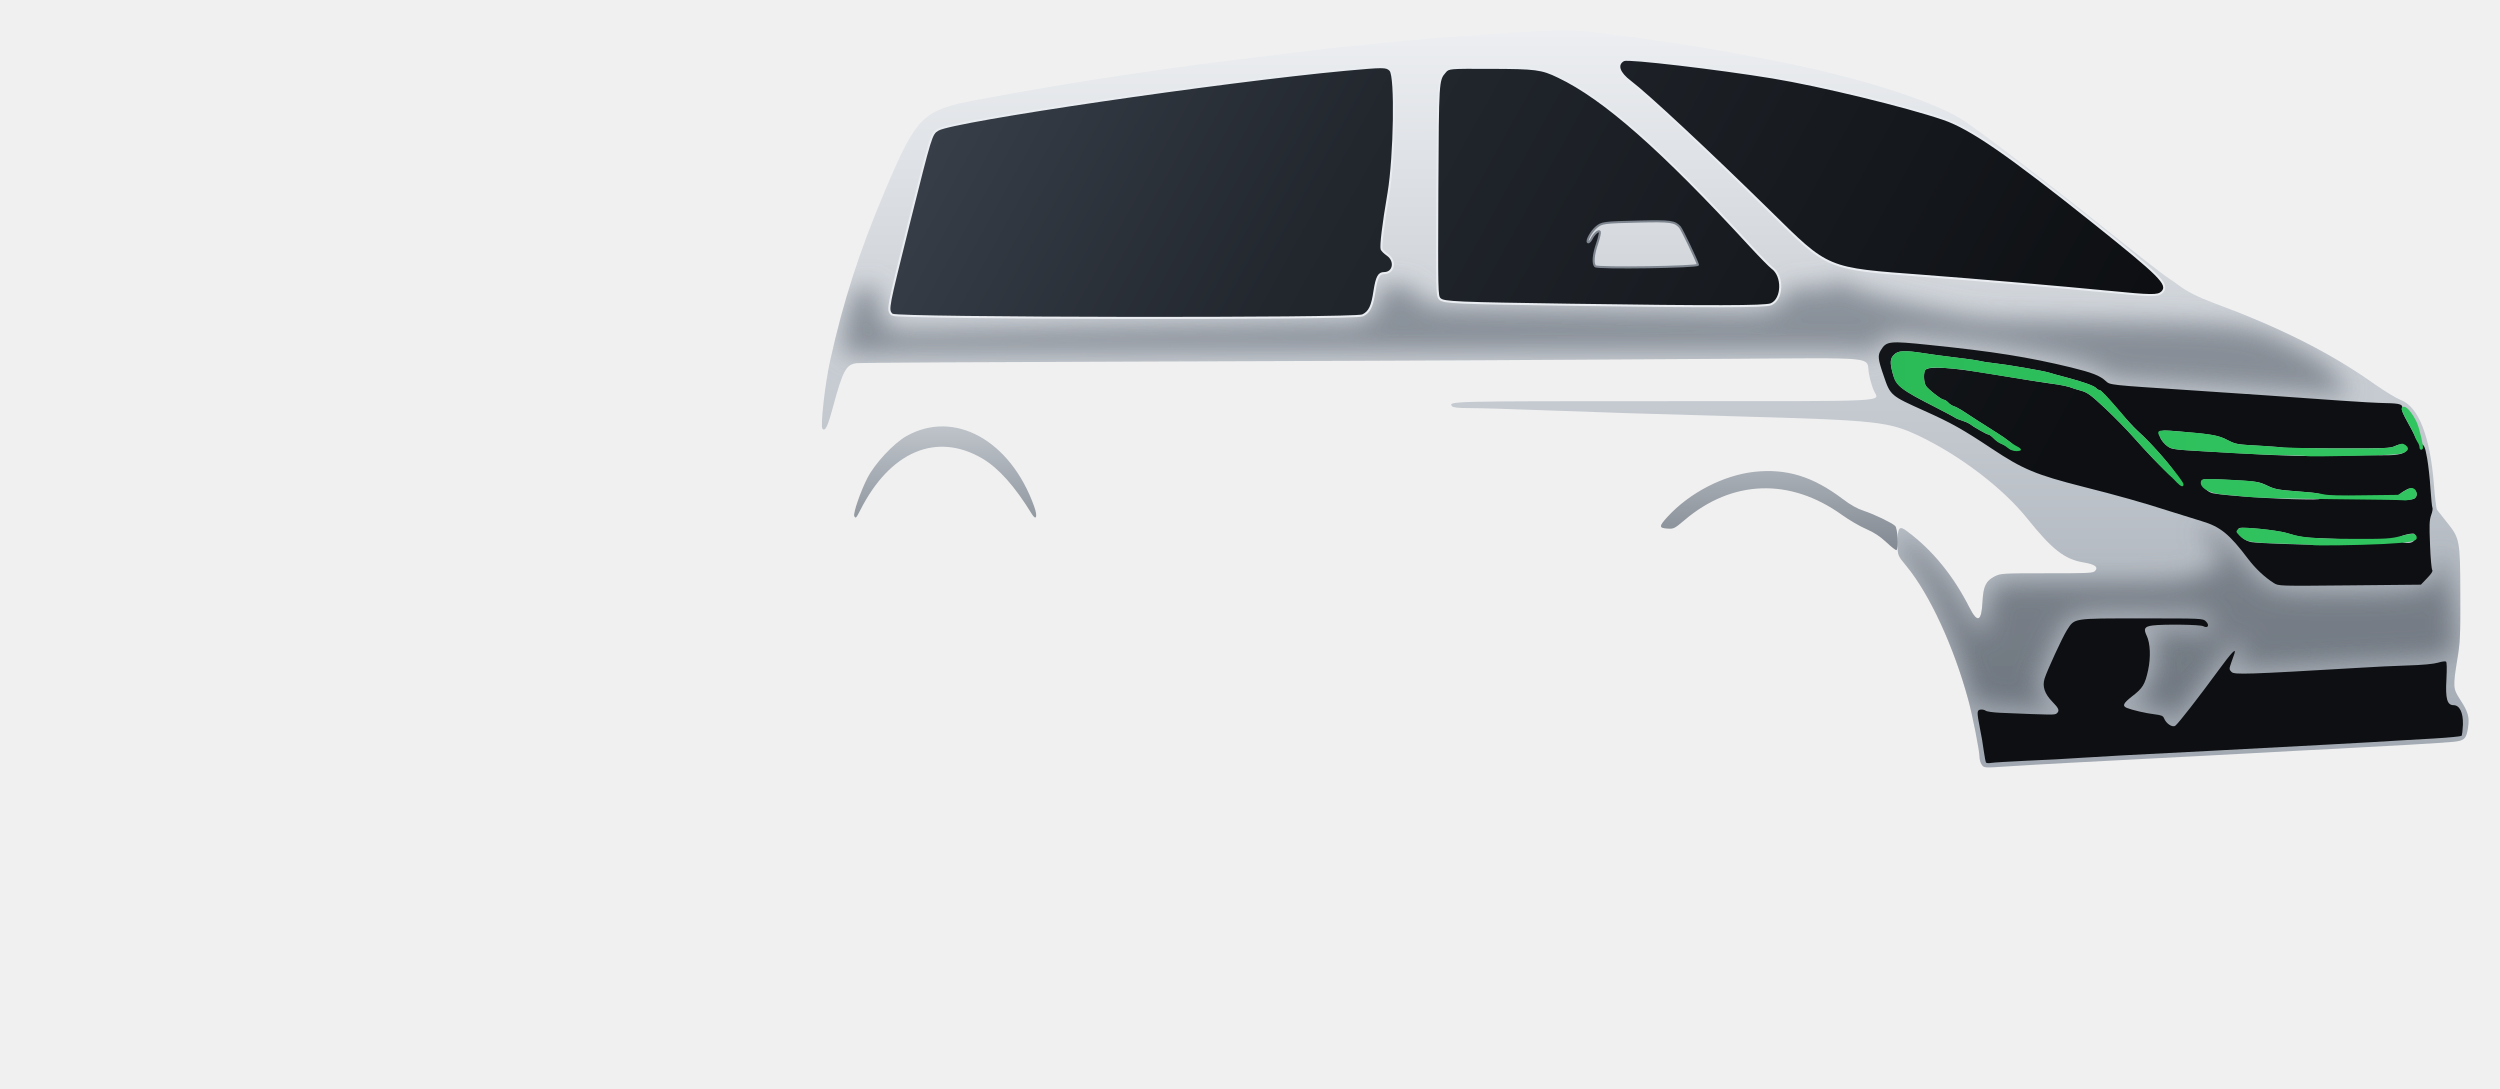
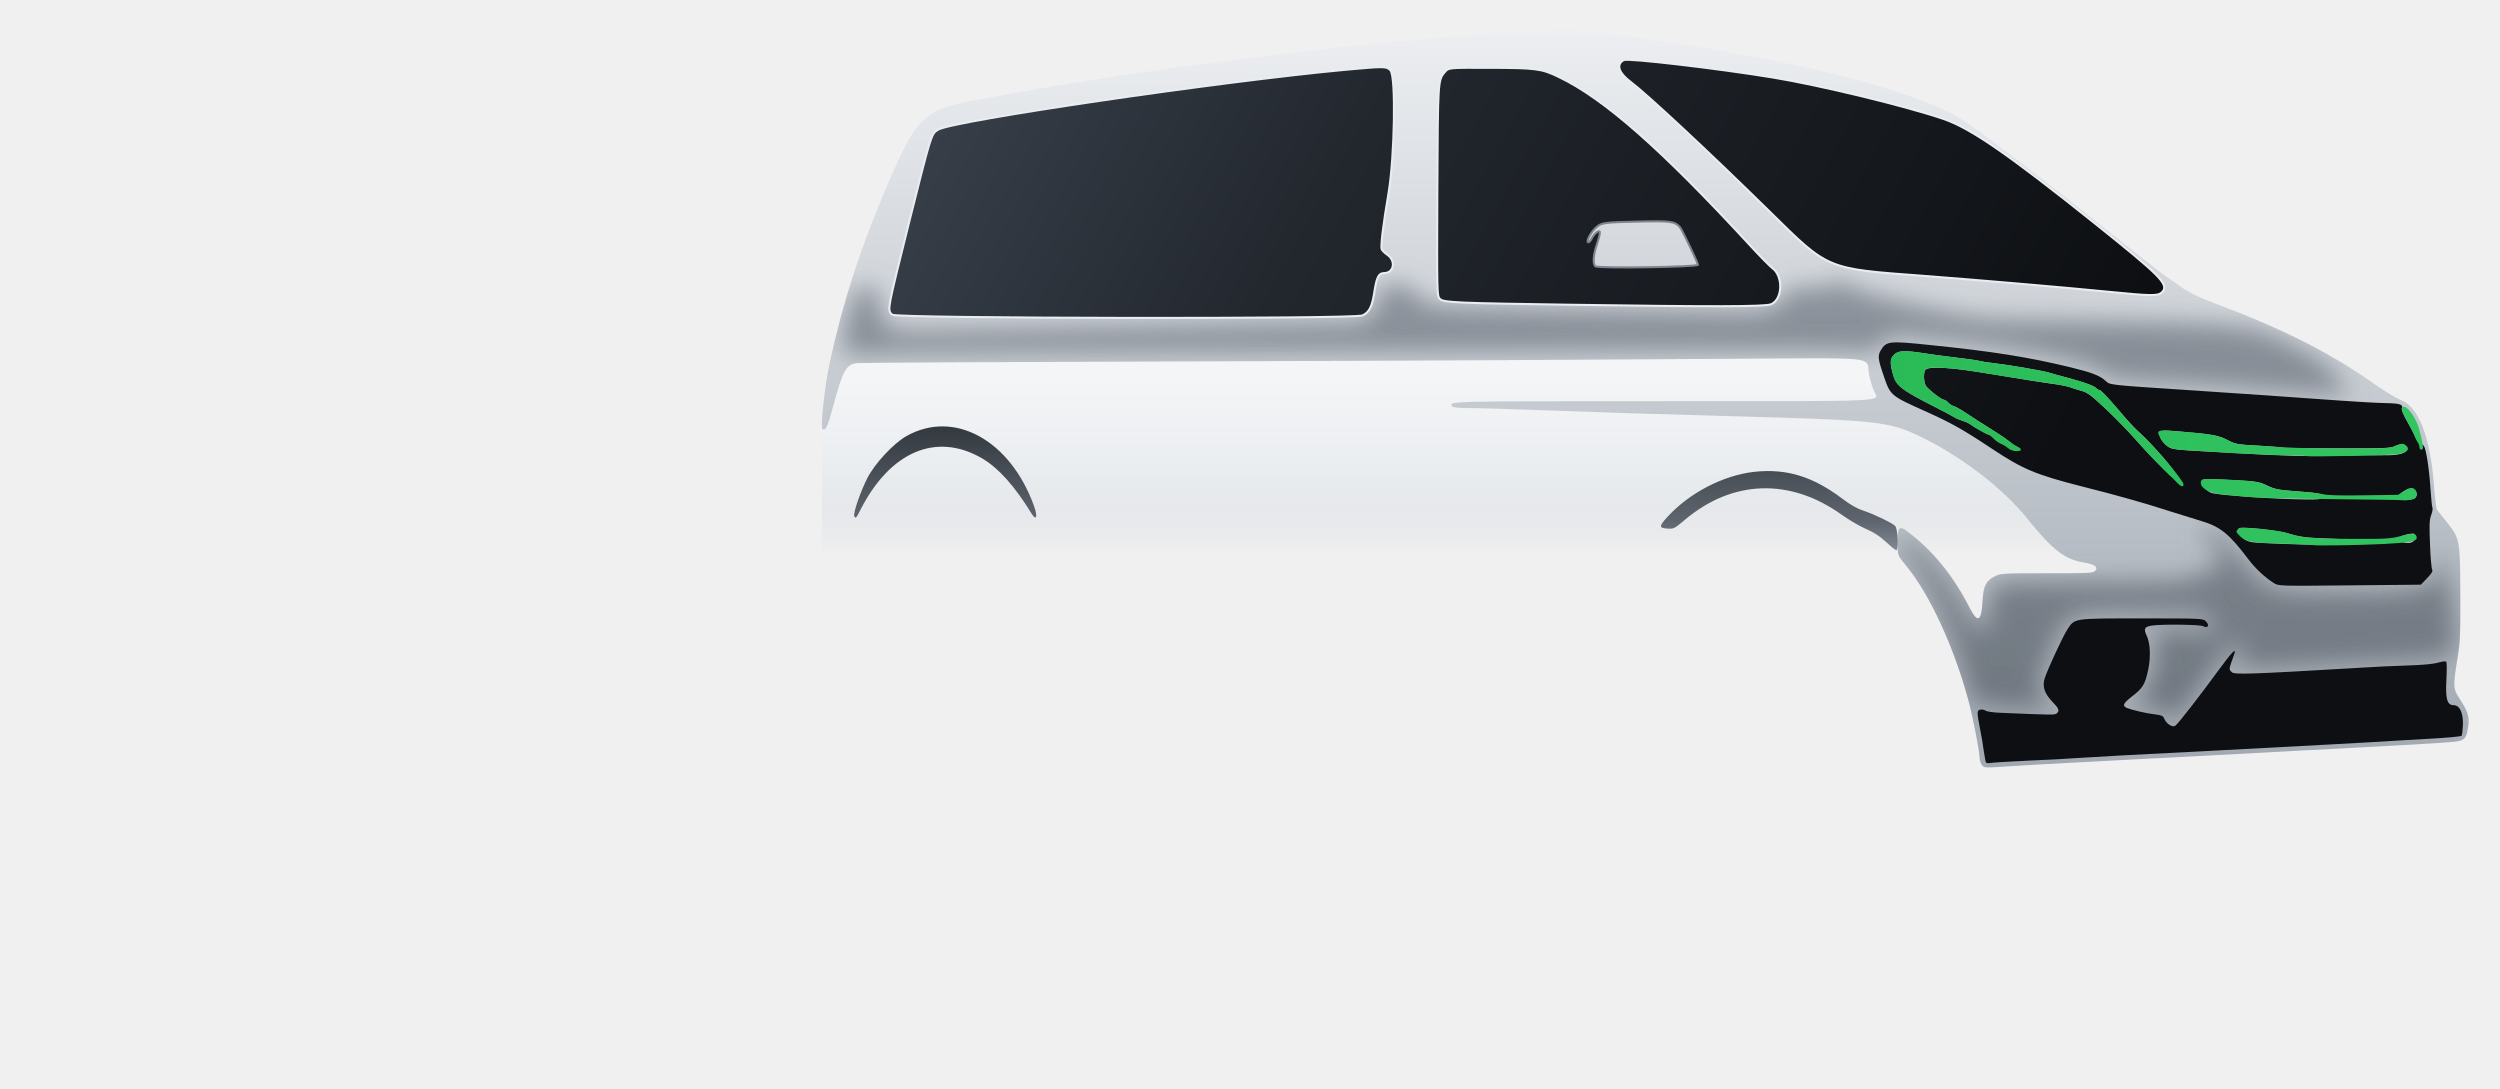
<svg xmlns="http://www.w3.org/2000/svg" viewBox="85 107 1801 784">
  <defs>
    <linearGradient id="ibody" x1="0" y1="130" x2="0" y2="660" gradientUnits="userSpaceOnUse">
      <stop offset="0" stop-color="#ECEEF1" />
      <stop offset=".45" stop-color="#C9CED4" />
      <stop offset="1" stop-color="#A1A8B1" />
+     </linearGradient>
+     <linearGradient id="ipanel" x1="0" y1="380" x2="0" y2="507" gradientUnits="userSpaceOnUse">
+       <stop offset="0" stop-color="#F4F5F7" />
+       <stop offset=".5" stop-color="#EAEDF0" />
+       <stop offset=".72" stop-color="#E4E7EB" stop-opacity=".82" />
+       <stop offset=".9" stop-color="#DDE1E6" stop-opacity=".3" />
+       <stop offset="1" stop-color="#DDE1E6" stop-opacity="0" />
    </linearGradient>
    <linearGradient id="ishade" x1="0" y1="130" x2="0" y2="660" gradientUnits="userSpaceOnUse">
      <stop offset="0" stop-color="#959CA5" />
      <stop offset="1" stop-color="#666D76" />
    </linearGradient>
    <linearGradient id="iwin" x1="760" y1="150" x2="1500" y2="560" gradientUnits="userSpaceOnUse">
      <stop offset="0" stop-color="#39404A" />
      <stop offset=".35" stop-color="#22272E" />
      <stop offset="1" stop-color="#0D0F12" />
    </linearGradient>
    <linearGradient id="igreen" x1="0" y1="0" x2="2000" y2="0" gradientUnits="userSpaceOnUse">
      <stop offset="0" stop-color="#1F9E47" />
      <stop offset=".6" stop-color="#26B552" />
      <stop offset="1" stop-color="#34C964" />
    </linearGradient>
    <linearGradient id="iarch" x1="0" y1="400" x2="0" y2="510" gradientUnits="userSpaceOnUse">
-       <stop offset="0" stop-color="#C8CDD3" />
-       <stop offset="1" stop-color="#7E858E" />
+       <stop offset="0" stop-color="#2B3036" />
+       <stop offset=".75" stop-color="#5E656E" />
+       <stop offset="1" stop-color="#8C939C" />
    </linearGradient>
    <linearGradient id="iroad" x1="600" y1="0" x2="1900" y2="0" gradientUnits="userSpaceOnUse">
      <stop offset="0" stop-color="#C9CED4" />
      <stop offset="1" stop-color="#E9ECEF" />
    </linearGradient>
    <linearGradient id="ichrome" x1="0" y1="-121" x2="0" y2="0" gradientUnits="userSpaceOnUse">
      <stop offset="0" stop-color="#FFFFFF" />
      <stop offset="0.44" stop-color="#E6E9ED" />
      <stop offset="0.5" stop-color="#8E96A0" />
      <stop offset="0.56" stop-color="#B9C0C8" />
      <stop offset="1" stop-color="#F2F4F6" />
    </linearGradient>
    <clipPath id="iclip">
      <path d="M1512.6,657.8C1511.7,656.6 1511.0,654.0 1511.0,652.0C1511.0,647.9 1505.9,621.9 1502.9,611.0C1492.5,572.7 1475.1,535.1 1458.4,514.8C1452.0,507.1 1452.0,507.1 1452.0,498.2C1452.0,486.9 1453.2,485.4 1458.7,489.6C1477.3,503.4 1492.3,521.9 1503.9,544.9C1509.7,556.2 1512.5,554.8 1513.2,540.3C1513.8,529.2 1515.6,525.5 1522.0,522.2C1526.3,520.1 1527.2,520.0 1559.6,520.0C1590.4,520.0 1592.8,519.9 1594.4,518.2C1596.8,515.4 1594.1,513.5 1585.6,512.1C1572.2,509.8 1563.3,502.8 1545.4,480.5C1527.9,458.7 1497.5,435.5 1468.0,421.3C1445.7,410.7 1438.0,409.8 1338.0,407.0C1275.0,405.3 1235.8,404.0 1195.5,402.5C1174.0,401.7 1151.0,401.0 1144.4,401.0C1135.5,401.0 1131.9,400.6 1131.1,399.7C1128.1,396.0 1128.4,396.0 1282.9,396.0C1452.6,396.0 1438.5,396.7 1434.9,388.4C1433.8,386.0 1432.2,380.5 1431.4,376.3C1429.0,363.5 1441.8,364.8 1326.0,365.5C1270.7,365.8 1195.1,366.3 1158.0,366.5C1120.9,366.7 1004.1,367.2 898.5,367.5C792.9,367.8 704.6,368.3 702.3,368.6C694.5,369.5 692.2,373.8 685.0,400.5C681.3,414.3 679.5,418.0 677.5,415.9C675.9,414.1 679.3,383.7 683.0,367.0C692.5,324.0 704.1,287.9 722.5,244.5C745.4,190.4 749.5,186.3 789.0,178.9C857.8,165.9 925.7,155.7 1008.5,146.0C1022.8,144.3 1037.4,142.5 1041.0,142.0C1044.6,141.6 1051.3,140.9 1056.0,140.5C1060.7,140.1 1065.6,139.7 1067.0,139.5C1076.5,138.1 1120.8,134.1 1138.0,133.0C1146.5,132.5 1160.2,131.6 1168.5,131.0C1209.1,128.3 1220.7,128.3 1239.5,131.1C1243.3,131.6 1250.5,132.5 1255.5,133.0C1260.5,133.6 1267.0,134.4 1270.0,135.0C1274.6,135.8 1289.5,138.0 1301.2,139.5C1308.7,140.5 1352.8,148.6 1369.8,152.0C1426.9,163.7 1476.0,179.3 1498.0,192.8C1508.5,199.2 1559.1,237.8 1603.5,273.4C1615.0,282.6 1626.5,291.7 1629.0,293.6C1631.5,295.5 1636.4,299.3 1640.0,302.1C1643.6,304.9 1647.3,307.6 1648.4,308.2C1649.4,308.8 1652.3,310.8 1654.8,312.7C1660.5,317.0 1668.8,321.2 1679.3,325.1C1727.4,342.9 1763.6,361.0 1795.6,383.7C1802.9,388.8 1811.3,393.9 1814.4,395.1C1827.3,399.9 1835.7,421.3 1838.4,456.2C1839.1,465.4 1840.1,473.5 1840.6,474.2C1841.2,474.9 1844.2,478.7 1847.3,482.7C1857.1,494.8 1857.3,495.8 1857.4,535.0C1857.5,565.3 1857.3,569.8 1855.2,582.3C1852.1,601.7 1852.2,603.1 1857.1,610.7C1863.0,619.7 1864.1,623.4 1863.0,631.0C1861.8,639.2 1860.4,640.6 1852.5,641.4C1844.8,642.2 1806.8,644.4 1766.0,646.5C1749.8,647.3 1728.6,648.4 1719.0,649.0C1709.4,649.5 1688.2,650.7 1672.0,651.5C1655.8,652.4 1634.2,653.5 1624.0,654.0C1613.8,654.6 1592.5,655.7 1576.5,656.5C1560.5,657.3 1541.0,658.5 1533.0,659.0C1513.8,660.3 1514.3,660.3 1512.6,657.8Z" />
    </clipPath>
    <filter id="isoft" x="-5%" y="-5%" width="110%" height="110%">
      <feGaussianBlur stdDeviation="9" />
    </filter>
    <filter id="isoft2" x="-5%" y="-5%" width="110%" height="110%">
      <feGaussianBlur stdDeviation="6" />
    </filter>
  </defs>
+   <path d="M677.2,460.8C677.6,409.7 676.7,416.7 687.1,382.6C689.9,373.3 696.2,366.3 702.3,365.6C704.6,365.3 792.9,364.8 898.5,364.5C1004.1,364.2 1120.9,363.7 1158.0,363.5C1441.8,361.6 1426.2,361.5 1429.7,365.2C1432.3,367.9 1433.2,370.0 1434.4,376.3C1435.2,380.5 1436.8,386.0 1437.9,388.4C1439.8,392.8 1439.8,392.8 1436.6,395.9C1433.4,399.0 1433.4,399.0 1313.5,399.2C1181.4,399.3 1183.3,399.7 1338.0,404.0C1438.0,406.8 1445.7,407.7 1468.0,418.3C1499.1,433.3 1529.3,456.6 1548.9,481.0C1553.1,486.2 1559.5,493.7 1563.2,497.6C1568.3,503.0 1569.7,504.9 1568.8,505.8C1567.9,506.7 1555.4,507.0 1521.8,507.0C1475.9,507.0 1475.9,507.0 1468.7,500.7C1454.9,488.7 1455.0,488.7 1455.0,497.2C1455.0,501.6 1454.5,505.1 1453.8,505.8C1452.9,506.7 1365.1,507.0 1064.8,507.0L677.0,507.0L677.2,460.8Z" fill="url(#ipanel)" />
  <path d="M1512.6,657.8C1511.7,656.6 1511.0,654.0 1511.0,652.0C1511.0,647.9 1505.9,621.9 1502.9,611.0C1492.5,572.7 1475.1,535.1 1458.4,514.8C1452.0,507.1 1452.0,507.1 1452.0,498.2C1452.0,486.9 1453.2,485.4 1458.7,489.6C1477.3,503.4 1492.3,521.9 1503.9,544.9C1509.7,556.2 1512.5,554.8 1513.2,540.3C1513.8,529.2 1515.6,525.5 1522.0,522.2C1526.3,520.1 1527.2,520.0 1559.6,520.0C1590.4,520.0 1592.8,519.9 1594.4,518.2C1596.8,515.4 1594.1,513.5 1585.6,512.1C1572.2,509.8 1563.3,502.8 1545.4,480.5C1527.9,458.7 1497.5,435.5 1468.0,421.3C1445.7,410.7 1438.0,409.8 1338.0,407.0C1275.0,405.3 1235.8,404.0 1195.5,402.5C1174.0,401.7 1151.0,401.0 1144.4,401.0C1135.5,401.0 1131.9,400.6 1131.1,399.7C1128.1,396.0 1128.4,396.0 1282.9,396.0C1452.6,396.0 1438.5,396.7 1434.9,388.4C1433.8,386.0 1432.2,380.5 1431.4,376.3C1429.0,363.5 1441.8,364.8 1326.0,365.5C1270.7,365.8 1195.1,366.3 1158.0,366.5C1120.9,366.7 1004.1,367.2 898.5,367.5C792.9,367.8 704.6,368.3 702.3,368.6C694.5,369.5 692.2,373.8 685.0,400.5C681.3,414.3 679.5,418.0 677.5,415.9C675.9,414.1 679.3,383.7 683.0,367.0C692.5,324.0 704.1,287.9 722.5,244.5C745.4,190.4 749.5,186.3 789.0,178.9C857.8,165.9 925.7,155.7 1008.5,146.0C1022.8,144.3 1037.4,142.5 1041.0,142.0C1044.6,141.6 1051.3,140.9 1056.0,140.5C1060.7,140.1 1065.6,139.7 1067.0,139.5C1076.5,138.1 1120.8,134.1 1138.0,133.0C1146.5,132.5 1160.2,131.6 1168.5,131.0C1209.1,128.3 1220.7,128.3 1239.5,131.1C1243.3,131.6 1250.5,132.5 1255.5,133.0C1260.5,133.6 1267.0,134.4 1270.0,135.0C1274.6,135.8 1289.5,138.0 1301.2,139.5C1308.7,140.5 1352.8,148.6 1369.8,152.0C1426.9,163.7 1476.0,179.3 1498.0,192.8C1508.5,199.2 1559.1,237.8 1603.5,273.4C1615.0,282.6 1626.5,291.7 1629.0,293.6C1631.5,295.5 1636.4,299.3 1640.0,302.1C1643.6,304.9 1647.3,307.6 1648.4,308.2C1649.4,308.8 1652.3,310.8 1654.8,312.7C1660.5,317.0 1668.8,321.2 1679.3,325.1C1727.4,342.9 1763.6,361.0 1795.6,383.7C1802.9,388.8 1811.3,393.9 1814.4,395.1C1827.3,399.9 1835.7,421.3 1838.4,456.2C1839.1,465.4 1840.1,473.5 1840.6,474.2C1841.2,474.9 1844.2,478.7 1847.3,482.7C1857.1,494.8 1857.3,495.8 1857.4,535.0C1857.5,565.3 1857.3,569.8 1855.2,582.3C1852.1,601.7 1852.2,603.1 1857.1,610.7C1863.0,619.7 1864.1,623.4 1863.0,631.0C1861.8,639.2 1860.4,640.6 1852.5,641.4C1844.8,642.2 1806.8,644.4 1766.0,646.5C1749.8,647.3 1728.6,648.4 1719.0,649.0C1709.4,649.5 1688.2,650.7 1672.0,651.5C1655.8,652.4 1634.2,653.5 1624.0,654.0C1613.8,654.6 1592.5,655.7 1576.5,656.5C1560.5,657.3 1541.0,658.5 1533.0,659.0C1513.8,660.3 1514.3,660.3 1512.6,657.8Z" fill="url(#ibody)" />
  <g clip-path="url(#iclip)">
    <path d="M1647.7,622.2C1644.3,618.7 1643.4,618.4 1635.3,617.3C1622.2,615.5 1620.9,613.7 1627.7,606.8C1633.9,600.3 1634.3,599.5 1636.5,589.6C1638.3,581.4 1638.1,570.0 1636.1,566.2C1633.8,561.9 1637.2,561.0 1654.7,561.0C1669.1,561.0 1671.0,561.2 1673.2,563.0C1675.7,564.9 1675.7,564.9 1677.9,562.6C1681.0,559.3 1680.5,556.9 1676.0,552.5C1671.9,548.5 1671.9,548.5 1627.6,548.5C1572.5,548.5 1575.6,547.2 1561.9,577.0C1551.3,600.1 1551.1,602.1 1558.0,610.9C1562.9,617.1 1561.3,620.0 1554.2,617.6C1552.8,617.2 1551.4,617.3 1550.6,617.9C1549.9,618.5 1549.1,618.7 1548.8,618.4C1547.9,617.6 1542.6,617.1 1529.1,616.5C1522.2,616.3 1516.2,615.6 1515.6,615.0C1515.1,614.5 1513.6,614.0 1512.4,614.0C1511.1,614.0 1509.8,613.5 1509.5,613.0C1509.1,612.4 1508.5,612.2 1508.1,612.5C1506.8,613.3 1504.3,609.8 1503.5,606.0C1497.5,577.4 1475.9,528.9 1460.4,509.7C1451.7,498.8 1451.7,498.8 1453.8,496.7C1459.6,491.0 1485.3,518.5 1501.3,547.5C1512.6,568.1 1515.5,568.4 1517.1,549.3C1518.3,534.7 1518.6,533.8 1522.6,529.9C1526.1,526.5 1526.1,526.5 1588.3,526.5C1655.9,526.4 1658.6,526.2 1669.6,520.7C1672.3,519.4 1676.0,518.0 1677.9,517.6C1688.2,515.7 1687.1,505.4 1675.5,495.4C1670.1,490.7 1670.0,490.5 1671.8,488.7C1675.6,485.0 1685.8,491.3 1695.5,503.4C1709.6,520.9 1712.4,524.1 1714.5,525.3C1715.7,525.9 1718.9,528.0 1721.6,529.9C1729.5,535.3 1827.2,534.2 1832.9,528.6C1834.9,526.6 1837.3,525.0 1838.1,525.0C1841.6,525.0 1844.3,520.6 1842.0,518.5C1839.5,516.2 1839.4,510.9 1841.8,508.6C1843.6,507.1 1843.8,507.1 1845.2,508.7C1847.2,511.1 1848.4,517.6 1847.0,518.5C1846.2,519.0 1846.4,519.8 1847.5,521.0C1848.5,522.1 1849.8,527.7 1851.2,536.6C1855.1,562.7 1853.8,583.4 1848.4,578.9C1847.5,578.2 1846.2,578.4 1843.8,579.6C1841.3,581.0 1836.6,581.5 1823.5,582.1C1814.2,582.5 1797.3,583.4 1786.0,584.0C1684.2,589.8 1693.0,590.3 1698.7,578.6C1701.9,572.2 1701.9,572.2 1699.5,570.0C1696.3,567.0 1696.2,567.0 1681.8,586.5C1667.3,606.1 1652.8,625.0 1652.0,625.5C1651.6,625.7 1649.7,624.2 1647.7,622.2Z M1761.0,390.9C1745.9,389.7 1728.0,388.5 1668.4,384.5C1604.0,380.3 1605.2,380.4 1602.0,377.5C1592.1,368.4 1543.7,358.5 1475.1,351.5C1445.2,348.4 1445.5,348.4 1437.6,357.3C1432.1,363.4 1432.1,363.4 1429.9,361.5C1427.9,359.6 1425.9,359.5 1363.6,359.5C1210.3,359.5 742.3,361.3 720.0,361.9C688.6,362.9 689.9,363.9 694.0,342.8C698.3,320.8 701.4,312.5 704.5,315.0C705.3,315.6 706.9,315.3 709.5,314.0C715.1,311.2 716.5,312.8 718.0,323.8C719.7,335.8 720.5,338.1 724.6,342.1C728.6,346.0 729.9,346.0 817.5,344.0C840.6,343.4 886.5,342.5 919.5,342.0C952.5,341.4 995.5,340.5 1015.0,340.0C1034.5,339.5 1054.0,339.0 1058.3,339.0C1069.8,339.0 1077.0,332.2 1078.3,320.1C1079.0,314.1 1081.8,310.1 1084.1,311.6C1084.9,312.0 1087.3,312.5 1089.5,312.7C1091.7,312.9 1095.2,313.1 1097.2,313.2C1100.3,313.5 1101.9,314.6 1107.7,320.7C1115.7,329.1 1095.6,327.9 1276.5,330.7C1369.5,332.2 1360.5,333.5 1372.9,317.0C1375.0,314.2 1375.8,313.9 1379.9,314.1C1382.4,314.2 1385.8,313.9 1387.3,313.5C1389.0,313.1 1390.6,313.2 1391.2,313.8C1391.8,314.4 1392.8,314.6 1393.5,314.4C1394.2,314.1 1395.1,314.3 1395.5,314.9C1396.8,317.2 1400.0,315.8 1403.5,311.5C1407.2,307.0 1407.2,307.0 1410.1,309.1C1418.6,315.2 1446.7,323.6 1483.0,331.1C1512.5,337.2 1512.5,337.2 1573.0,338.1C1703.0,339.9 1707.8,340.5 1736.9,355.6C1755.2,365.1 1768.1,375.0 1768.5,379.9C1768.6,382.3 1770.8,385.0 1772.5,385.0C1775.4,385.0 1777.2,388.5 1775.2,390.3C1774.2,391.3 1772.9,391.9 1772.4,391.9C1771.9,391.8 1766.8,391.3 1761.0,390.9Z" fill="url(#ishade)" opacity=".9" filter="url(#isoft)" />
    <path d="" fill="#FFFFFF" opacity=".85" filter="url(#isoft2)" />
  </g>
  <path d="M728.0,333.0C725.0,330.0 725.0,330.2 740.5,267.9C756.6,203.6 756.5,203.9 761.1,201.1C771.6,194.7 965.0,166.3 1054.4,158.0C1081.9,155.5 1083.5,155.5 1086.0,158.0C1089.9,161.9 1089.0,219.2 1084.6,245.8C1080.6,269.2 1078.9,283.9 1079.6,286.6C1079.9,287.7 1081.9,289.7 1084.1,291.2C1089.8,295.2 1088.4,303.0 1082.1,303.0C1077.8,303.0 1076.1,306.1 1074.5,316.3C1072.9,327.3 1071.0,331.3 1066.4,333.5C1060.7,336.2 730.7,335.7 728.0,333.0Z M1217.0,325.8C1134.7,324.6 1125.2,324.2 1122.8,321.8C1121.0,320.0 1120.9,317.9 1121.2,244.7C1121.6,164.8 1121.6,164.9 1126.5,159.3C1128.8,156.5 1128.8,156.5 1158.7,156.6C1191.4,156.7 1195.4,157.2 1207.4,163.0C1240.1,178.6 1281.3,214.9 1345.4,284.5C1352.5,292.2 1359.6,299.4 1361.1,300.5C1368.9,305.9 1368.5,322.2 1360.6,325.5C1356.6,327.2 1318.6,327.3 1217.0,325.8Z M1603.5,316.4C1573.2,313.4 1506.8,307.7 1471.0,305.0C1400.3,299.7 1403.1,300.9 1360.2,258.7C1316.4,215.7 1272.0,174.3 1259.9,165.2C1252.0,159.2 1250.0,153.7 1255.0,151.0C1257.9,149.5 1321.9,157.0 1361.7,163.5C1396.3,169.2 1458.0,184.2 1484.9,193.4C1504.4,200.1 1531.3,218.7 1593.5,268.4C1640.4,305.9 1646.8,312.2 1642.1,316.9C1639.4,319.6 1635.1,319.5 1603.5,316.4Z" fill="url(#iwin)" stroke="#E9ECF0" stroke-width="3" paint-order="stroke" stroke-linejoin="round" />
  <path d="M1515.7,656.3C1515.4,655.8 1514.7,652.0 1514.1,647.9C1513.6,643.8 1512.4,636.7 1511.4,632.0C1509.0,619.7 1509.1,618.6 1511.8,618.2C1513.1,618.0 1514.7,618.4 1515.5,619.0C1516.2,619.6 1521.0,620.3 1526.2,620.5C1564.1,622.1 1565.1,622.1 1566.6,621.0C1568.9,619.0 1568.3,617.4 1563.5,612.5C1557.9,606.7 1556.2,601.6 1557.9,595.9C1559.7,590.1 1570.6,566.4 1574.0,561.0C1579.7,552.2 1577.5,552.5 1627.7,552.5C1671.9,552.5 1671.9,552.5 1674.2,554.7C1677.0,557.5 1675.5,559.9 1672.2,558.1C1669.9,556.9 1643.4,556.6 1635.6,557.6C1629.9,558.4 1629.1,559.9 1631.4,564.8C1634.1,570.4 1634.5,580.3 1632.5,589.8C1630.3,600.0 1628.6,602.8 1621.0,608.6C1614.5,613.7 1613.7,615.5 1617.2,617.0C1620.9,618.5 1631.1,620.9 1637.3,621.6C1642.1,622.2 1643.3,622.7 1644.0,624.5C1645.5,628.3 1650.0,631.3 1652.1,629.8C1654.2,628.3 1669.0,609.3 1683.4,589.6C1692.6,577.0 1696.1,573.4 1694.7,577.8C1694.4,578.7 1693.3,581.7 1692.4,584.3C1690.8,589.0 1690.8,589.2 1692.6,591.1C1694.7,593.1 1702.8,592.9 1786.0,588.0C1795.1,587.4 1810.2,586.7 1819.5,586.4C1830.0,586.1 1838.3,585.3 1841.3,584.4C1843.9,583.6 1846.5,583.2 1847.1,583.6C1847.7,583.9 1847.8,588.6 1847.4,596.4C1846.6,610.3 1847.9,615.0 1852.5,615.0C1856.9,615.0 1859.5,620.3 1859.3,628.9C1859.1,633.0 1858.7,636.7 1858.3,637.1C1857.8,637.5 1849.0,638.4 1838.5,639.0C1828.0,639.6 1816.3,640.3 1812.5,640.5C1800.0,641.4 1732.8,645.0 1675.5,648.0C1620.0,650.8 1596.2,652.1 1583.0,653.0C1575.0,653.6 1558.2,654.5 1545.5,655.0C1532.8,655.6 1521.1,656.3 1519.4,656.6C1517.6,656.9 1516.0,656.8 1515.7,656.3Z M1723.0,527.0C1716.3,522.7 1709.9,516.7 1704.5,509.6C1691.0,491.7 1684.5,486.4 1671.0,482.4C1666.3,481.0 1656.3,477.9 1648.8,475.5C1629.0,469.1 1610.5,463.9 1585.5,457.6C1551.7,449.0 1542.3,445.1 1519.9,430.2C1498.8,416.2 1490.6,411.6 1471.4,403.0C1447.1,392.1 1446.8,391.9 1442.1,378.0C1437.8,365.6 1437.6,363.1 1440.0,359.2C1444.0,352.7 1446.0,352.5 1474.9,355.5C1521.1,360.2 1546.5,364.3 1577.0,371.7C1592.1,375.4 1597.8,377.6 1602.0,381.5C1605.1,384.4 1604.7,384.3 1661.0,388.0C1706.2,391.0 1727.8,392.5 1771.0,395.6C1783.4,396.5 1798.1,397.3 1803.8,397.4C1814.3,397.6 1816.5,398.4 1815.3,401.6C1815.0,402.4 1816.8,406.5 1819.2,410.7C1821.7,415.0 1824.2,420.0 1825.0,421.8C1825.7,423.6 1827.5,425.7 1829.0,426.5C1831.5,427.8 1832.0,428.9 1833.5,437.1C1834.4,442.2 1835.5,452.0 1835.9,459.0C1836.4,466.0 1837.0,472.2 1837.3,472.7C1837.7,473.3 1837.3,475.7 1836.4,478.1C1835.1,481.8 1835.0,485.4 1835.6,499.5C1835.9,508.9 1836.7,517.0 1837.2,517.7C1837.8,518.4 1836.6,520.3 1833.5,523.5L1829.0,528.2L1777.7,528.7C1726.5,529.2 1726.5,529.2 1723.0,527.0Z M1777.5,497.5C1777.5,495.6 1776.6,495.5 1761.0,494.9C1744.0,494.3 1742.6,494.1 1732.5,491.0C1726.3,489.1 1701.0,486.4 1698.4,487.4C1694.1,489.1 1700.5,496.6 1707.2,497.6C1712.2,498.4 1750.8,499.7 1765.0,499.6C1776.8,499.5 1777.5,499.4 1777.5,497.5Z M1823.8,496.8C1825.2,495.4 1825.4,492.4 1824.1,491.5C1822.8,490.8 1814.2,492.9 1813.4,494.2C1811.4,497.5 1820.7,499.9 1823.8,496.8Z M1757.7,465.4C1758.7,462.7 1756.8,462.2 1740.5,461.0C1726.1,459.9 1723.9,459.5 1718.3,456.8C1712.4,454.0 1711.1,453.8 1693.0,452.8C1682.6,452.2 1673.3,452.0 1672.5,452.4C1668.7,453.8 1673.8,461.4 1679.3,462.4C1688.3,464.1 1724.9,466.6 1745.8,466.8C1755.2,467.0 1757.2,466.7 1757.7,465.4Z M1824.8,465.8C1828.3,462.3 1823.6,457.1 1819.1,459.5C1814.3,462.0 1812.7,463.7 1813.3,465.4C1814.1,467.3 1822.9,467.7 1824.8,465.8Z M1653.0,449.9C1653.0,447.0 1635.8,427.1 1625.0,417.4C1622.5,415.2 1615.6,407.7 1609.7,400.7C1603.8,393.7 1598.3,388.0 1597.6,388.0C1596.8,388.0 1595.7,387.4 1595.1,386.6C1593.8,385.0 1586.0,382.2 1574.0,379.0C1569.3,377.8 1563.5,376.2 1561.0,375.4C1556.3,374.0 1530.7,369.6 1520.5,368.5C1517.2,368.2 1512.9,367.5 1511.0,367.0C1509.1,366.5 1501.2,365.4 1493.5,364.5C1485.8,363.6 1475.5,362.2 1470.6,361.4C1457.0,359.3 1452.4,359.5 1449.5,362.5C1446.6,365.3 1446.4,368.2 1448.5,375.9C1450.8,384.9 1454.5,387.8 1480.0,400.7C1486.8,404.2 1492.9,407.5 1493.5,407.9C1494.0,408.4 1496.3,409.3 1498.5,410.0C1500.7,410.7 1503.0,411.7 1503.7,412.2C1506.5,414.4 1516.3,420.0 1517.4,420.0C1518.1,420.0 1519.7,421.2 1521.1,422.6C1522.4,424.1 1525.4,426.0 1527.6,427.0C1529.9,428.0 1532.1,429.3 1532.4,429.9C1533.4,431.4 1537.0,431.3 1537.0,429.7C1537.0,428.3 1531.0,423.4 1523.5,418.8C1520.8,417.1 1514.7,413.2 1510.0,410.2C1505.3,407.2 1499.9,403.7 1498.0,402.4C1496.1,401.2 1493.5,399.9 1492.4,399.6C1491.2,399.2 1489.5,398.1 1488.5,397.0C1487.5,395.9 1486.1,395.0 1485.4,395.0C1483.6,395.0 1473.8,387.3 1472.3,384.8C1470.7,381.8 1470.6,374.5 1472.2,373.3C1475.5,370.7 1490.7,371.7 1518.5,376.3C1538.2,379.6 1560.0,383.1 1567.3,384.0C1570.5,384.5 1574.3,385.3 1575.8,385.8C1577.3,386.4 1581.0,387.6 1584.0,388.4C1588.8,389.7 1591.1,391.4 1601.6,401.2C1608.2,407.4 1617.4,416.8 1622.0,422.0C1642.1,444.6 1653.0,454.4 1653.0,449.9Z M1801.6,435.0C1813.7,435.2 1819.3,433.5 1818.8,429.8C1818.4,426.8 1814.3,426.3 1810.0,428.5C1807.2,429.9 1802.1,430.1 1768.8,430.0C1747.9,430.0 1730.4,429.7 1730.0,429.5C1729.6,429.2 1721.7,428.6 1712.5,428.1C1696.6,427.2 1695.4,427.0 1689.8,424.1C1683.5,420.7 1679.0,419.9 1656.1,417.9C1643.6,416.8 1642.6,416.8 1641.4,418.5C1639.7,420.7 1641.9,424.9 1646.5,428.4C1649.9,431.0 1647.9,430.8 1697.0,433.5C1734.0,435.6 1743.7,435.8 1769.5,435.3C1781.6,435.0 1796.0,434.9 1801.6,435.0Z" fill="url(#iwin)" />
  <path d="M1234.2,298.8C1232.3,296.9 1232.8,290.4 1235.6,282.4C1237.0,278.3 1237.8,274.5 1237.5,273.9C1236.6,272.6 1233.3,275.5 1231.4,279.3C1230.6,280.8 1229.5,281.8 1229.0,281.5C1227.6,280.6 1231.4,273.7 1235.0,270.7C1238.9,267.4 1240.2,267.2 1266.0,266.6C1288.6,266.1 1291.5,266.5 1295.2,270.6C1296.7,272.3 1307.3,294.5 1308.2,297.7C1308.7,299.4 1235.9,300.5 1234.2,298.8Z" fill="url(#ibody)" stroke="#7E858E" stroke-width="1.5" />
  <path d="M1750.9,499.6C1750.7,499.4 1740.7,499.0 1728.6,498.6C1705.3,497.9 1702.6,497.4 1697.9,492.4C1695.8,490.2 1695.7,489.8 1697.2,488.4C1698.6,486.9 1700.3,486.9 1712.7,487.9C1720.3,488.6 1729.2,490.0 1732.5,491.0C1742.9,494.3 1751.7,495.1 1779.5,495.2C1804.2,495.3 1807.2,495.1 1814.9,493.1C1823.3,490.9 1826.0,491.2 1826.0,494.5C1826.0,497.0 1820.9,497.9 1802.2,498.9C1784.1,499.8 1751.7,500.3 1750.9,499.6Z M1816.4,467.4C1815.9,467.2 1793.0,466.9 1765.5,466.6C1738.0,466.3 1710.5,465.6 1704.5,465.0C1698.5,464.4 1690.1,463.5 1685.9,463.2C1675.7,462.2 1669.0,457.9 1670.7,453.4C1671.2,452.0 1673.1,451.8 1686.9,452.4C1708.9,453.4 1711.7,453.8 1718.5,457.0C1723.8,459.5 1726.4,460.0 1740.0,461.0C1748.5,461.6 1757.1,462.6 1759.0,463.1C1761.2,463.8 1772.0,464.1 1787.5,463.8L1812.5,463.5L1817.2,460.7C1821.0,458.4 1822.3,458.1 1823.9,459.0C1826.2,460.2 1826.7,464.2 1824.8,465.8C1823.5,466.8 1818.1,467.8 1816.4,467.4Z M1653.3,454.7C1651.7,452.9 1649.7,451.0 1648.9,450.3C1645.6,447.6 1628.7,429.8 1621.5,421.5C1617.2,416.6 1608.2,407.4 1601.6,401.2C1591.1,391.4 1588.8,389.7 1584.0,388.4C1581.0,387.6 1577.3,386.4 1575.8,385.8C1574.3,385.3 1570.5,384.5 1567.3,384.0C1560.4,383.1 1539.3,379.8 1518.5,376.4C1499.1,373.2 1499.9,373.3 1490.0,372.4C1479.5,371.4 1474.2,371.6 1472.4,373.1C1470.7,374.5 1470.6,381.7 1472.3,384.8C1473.8,387.3 1483.6,395.0 1485.4,395.0C1486.1,395.0 1487.5,395.9 1488.5,397.0C1489.5,398.1 1491.2,399.2 1492.4,399.6C1493.5,399.9 1496.1,401.2 1498.0,402.4C1499.9,403.7 1505.3,407.2 1510.0,410.2C1514.7,413.2 1520.7,417.0 1523.3,418.6C1526.0,420.2 1529.6,422.7 1531.3,424.1C1533.1,425.5 1536.0,427.5 1537.8,428.4C1542.0,430.5 1541.9,432.0 1537.6,432.0C1535.4,432.0 1533.1,431.1 1531.3,429.6C1529.8,428.3 1527.5,427.0 1526.3,426.6C1525.1,426.2 1522.8,424.6 1521.3,422.9C1519.8,421.3 1518.0,420.0 1517.4,420.0C1516.3,420.0 1506.4,414.4 1503.7,412.2C1503.0,411.7 1500.7,410.7 1498.5,410.0C1496.3,409.3 1494.0,408.4 1493.5,408.0C1493.0,407.5 1486.4,404.0 1479.0,400.2C1453.4,387.1 1450.8,385.0 1448.6,376.4C1446.4,368.0 1446.6,365.3 1449.5,362.5C1452.4,359.5 1457.0,359.3 1470.6,361.4C1475.5,362.2 1485.8,363.6 1493.5,364.5C1501.2,365.4 1509.1,366.5 1511.0,367.0C1512.9,367.5 1517.2,368.2 1520.5,368.5C1530.7,369.6 1556.3,374.0 1561.0,375.4C1563.5,376.2 1569.3,377.8 1574.0,379.0C1586.0,382.2 1593.8,385.0 1595.1,386.6C1595.7,387.4 1596.8,388.0 1597.5,388.0C1598.6,388.0 1602.7,392.3 1612.7,403.9C1613.9,405.3 1616.5,408.4 1618.4,410.8C1620.3,413.1 1624.3,417.1 1627.4,419.8C1635.9,427.0 1658.0,453.2 1658.0,455.9C1658.0,458.1 1656.2,457.7 1653.3,454.7Z M1746.9,435.6C1746.7,435.3 1739.2,435.0 1730.5,434.9C1721.7,434.8 1705.7,434.1 1695.0,433.5C1684.3,432.8 1669.7,431.9 1662.6,431.5C1648.4,430.8 1645.9,429.8 1641.9,423.4C1638.1,417.2 1638.8,416.6 1649.2,417.4C1677.8,419.5 1682.6,420.3 1690.1,424.2C1695.1,426.8 1697.1,427.3 1706.1,427.7C1711.8,427.9 1720.3,428.5 1725.0,429.0C1729.7,429.5 1749.9,430.0 1770.0,430.1C1804.6,430.1 1806.7,430.0 1811.0,428.1C1814.8,426.4 1815.8,426.3 1817.5,427.4C1820.8,429.6 1820.4,431.6 1816.3,433.3C1813.3,434.4 1805.4,434.9 1780.0,435.4C1762.1,435.8 1747.2,435.9 1746.9,435.6Z M1828.0,429.2C1828.0,428.2 1827.4,426.6 1826.6,425.5C1825.9,424.4 1824.9,422.4 1824.5,421.0C1824.1,419.6 1821.8,415.1 1819.4,410.9C1814.6,402.6 1814.0,400.0 1816.9,400.0C1819.1,400.0 1823.3,405.3 1826.1,411.4C1828.2,416.2 1831.1,429.0 1830.4,430.2C1829.5,431.6 1828.0,431.0 1828.0,429.2Z" fill="url(#igreen)" />
  <path d="M1443.9,497.6C1439.1,493.2 1435.1,490.6 1429.4,488.1C1425.1,486.3 1417.2,481.7 1411.9,477.9C1374.5,451.1 1332.8,452.5 1298.4,481.8C1291.3,487.8 1290.7,488.1 1286.3,487.8C1280.0,487.4 1280.0,486.2 1286.2,479.4C1302.1,462.0 1326.5,449.4 1348.8,446.9C1372.0,444.4 1390.9,450.2 1412.4,466.4C1418.2,470.8 1423.0,473.5 1427.7,475.0C1435.2,477.5 1447.5,483.4 1450.2,485.8C1452.1,487.4 1452.9,502.3 1451.2,503.3C1450.8,503.6 1447.5,501.0 1443.9,497.6Z M700.4,478.7C699.6,476.5 704.9,461.1 709.8,451.5C715.2,440.9 728.7,426.4 738.1,421.1C772.5,401.8 813.0,424.2 830.0,471.8C832.6,479.0 831.6,482.5 828.4,477.4C816.1,457.3 804.4,444.2 792.5,437.2C759.5,418.0 726.0,432.3 704.6,474.8C701.8,480.3 701.3,480.8 700.4,478.7Z" fill="url(#iarch)" />
</svg>
